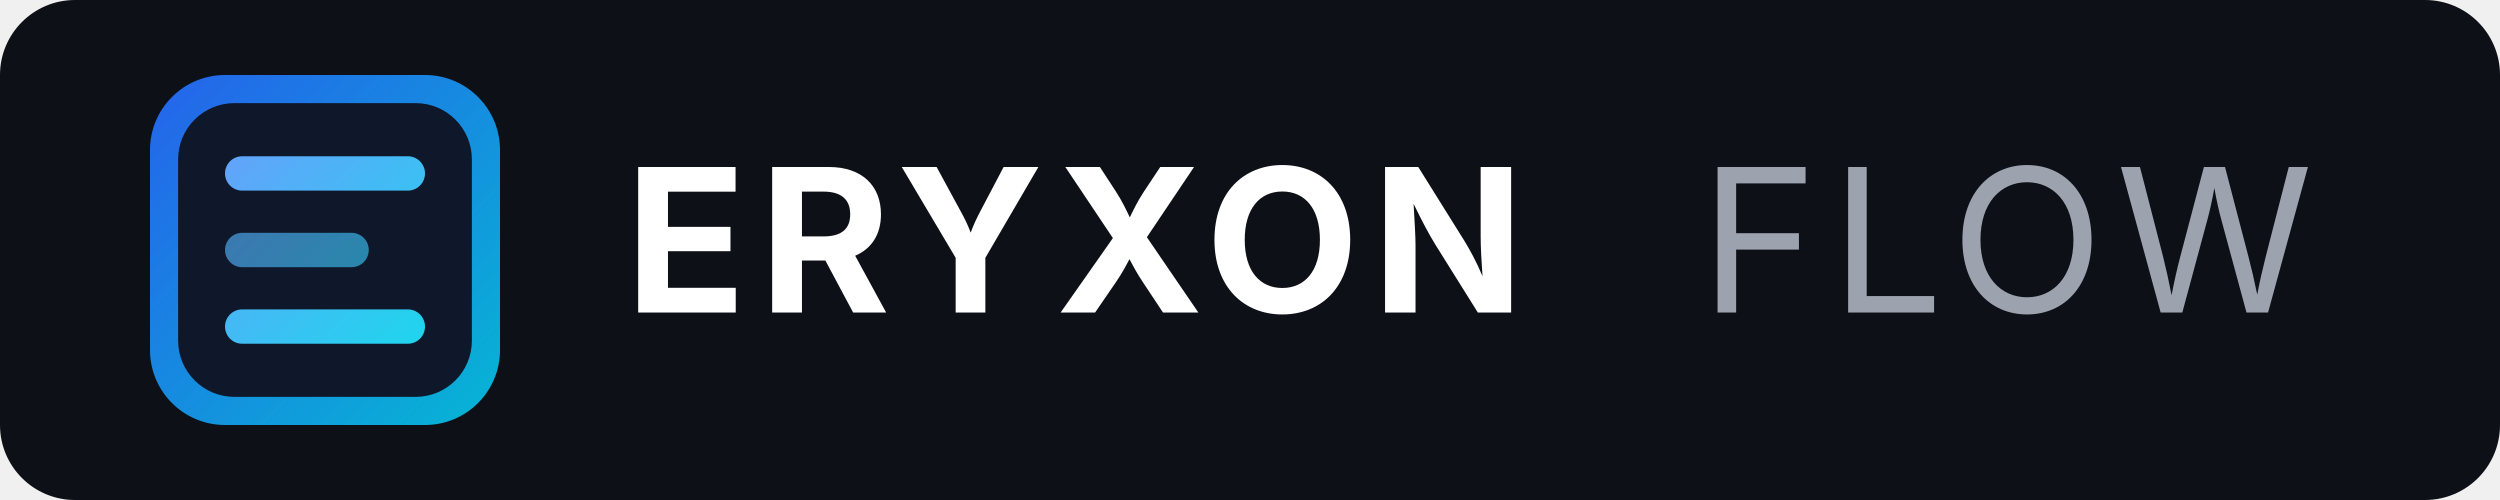
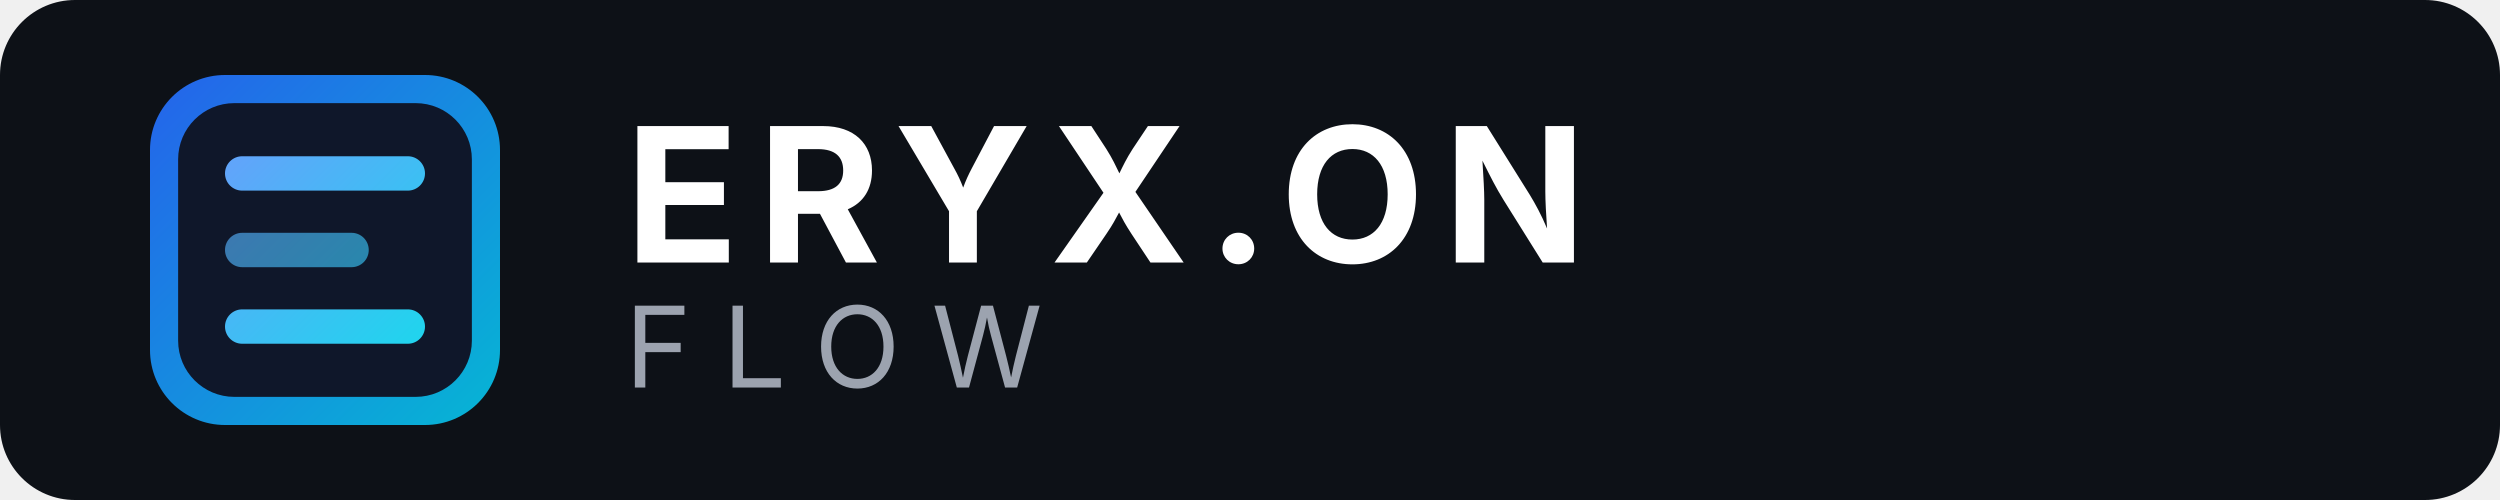
<svg xmlns="http://www.w3.org/2000/svg" width="400" height="80" viewBox="0 0 400 80" fill="none">
  <defs>
    <linearGradient id="bg1" x1="0" y1="0" x2="56" y2="56" gradientUnits="userSpaceOnUse">
      <stop offset="0%" stop-color="#2563eb" />
      <stop offset="100%" stop-color="#06b6d4" />
    </linearGradient>
    <linearGradient id="bg2" x1="14" y1="14" x2="42" y2="42" gradientUnits="userSpaceOnUse">
      <stop offset="0%" stop-color="#60a5fa" />
      <stop offset="100%" stop-color="#22d3ee" />
    </linearGradient>
  </defs>
  <rect width="400" height="80" rx="12" fill="#0d1117" />
  <g transform="translate(24, 12)">
    <rect width="56" height="56" rx="12" fill="url(#bg1)" />
    <rect x="4.5" y="4.5" width="47" height="47" rx="9" fill="#0f172a" />
    <rect x="12" y="13" width="32" height="5.5" rx="2.75" fill="url(#bg2)" />
    <rect x="12" y="25.25" width="23" height="5.5" rx="2.75" fill="url(#bg2)" opacity="0.65" />
    <rect x="12" y="37.5" width="32" height="5.5" rx="2.75" fill="url(#bg2)" />
  </g>
-   <text x="100" y="50" font-family="Inter, Arial, Helvetica, sans-serif" font-size="32" font-weight="bold" letter-spacing="2" fill="white">ERYXON</text>
-   <text x="272" y="50" font-family="Inter, Arial, Helvetica, sans-serif" font-size="32" font-weight="normal" letter-spacing="2" fill="#9ca3af">FLOW</text>
+   <text x="100" y="42" font-family="Inter, Arial, Helvetica, sans-serif" font-size="30" font-weight="bold" letter-spacing="3" fill="white">ERYX.ON</text>
+   <text x="100" y="62" font-family="Inter, Arial, Helvetica, sans-serif" font-size="18" font-weight="normal" letter-spacing="5" fill="#9ca3af">FLOW</text>
</svg>
